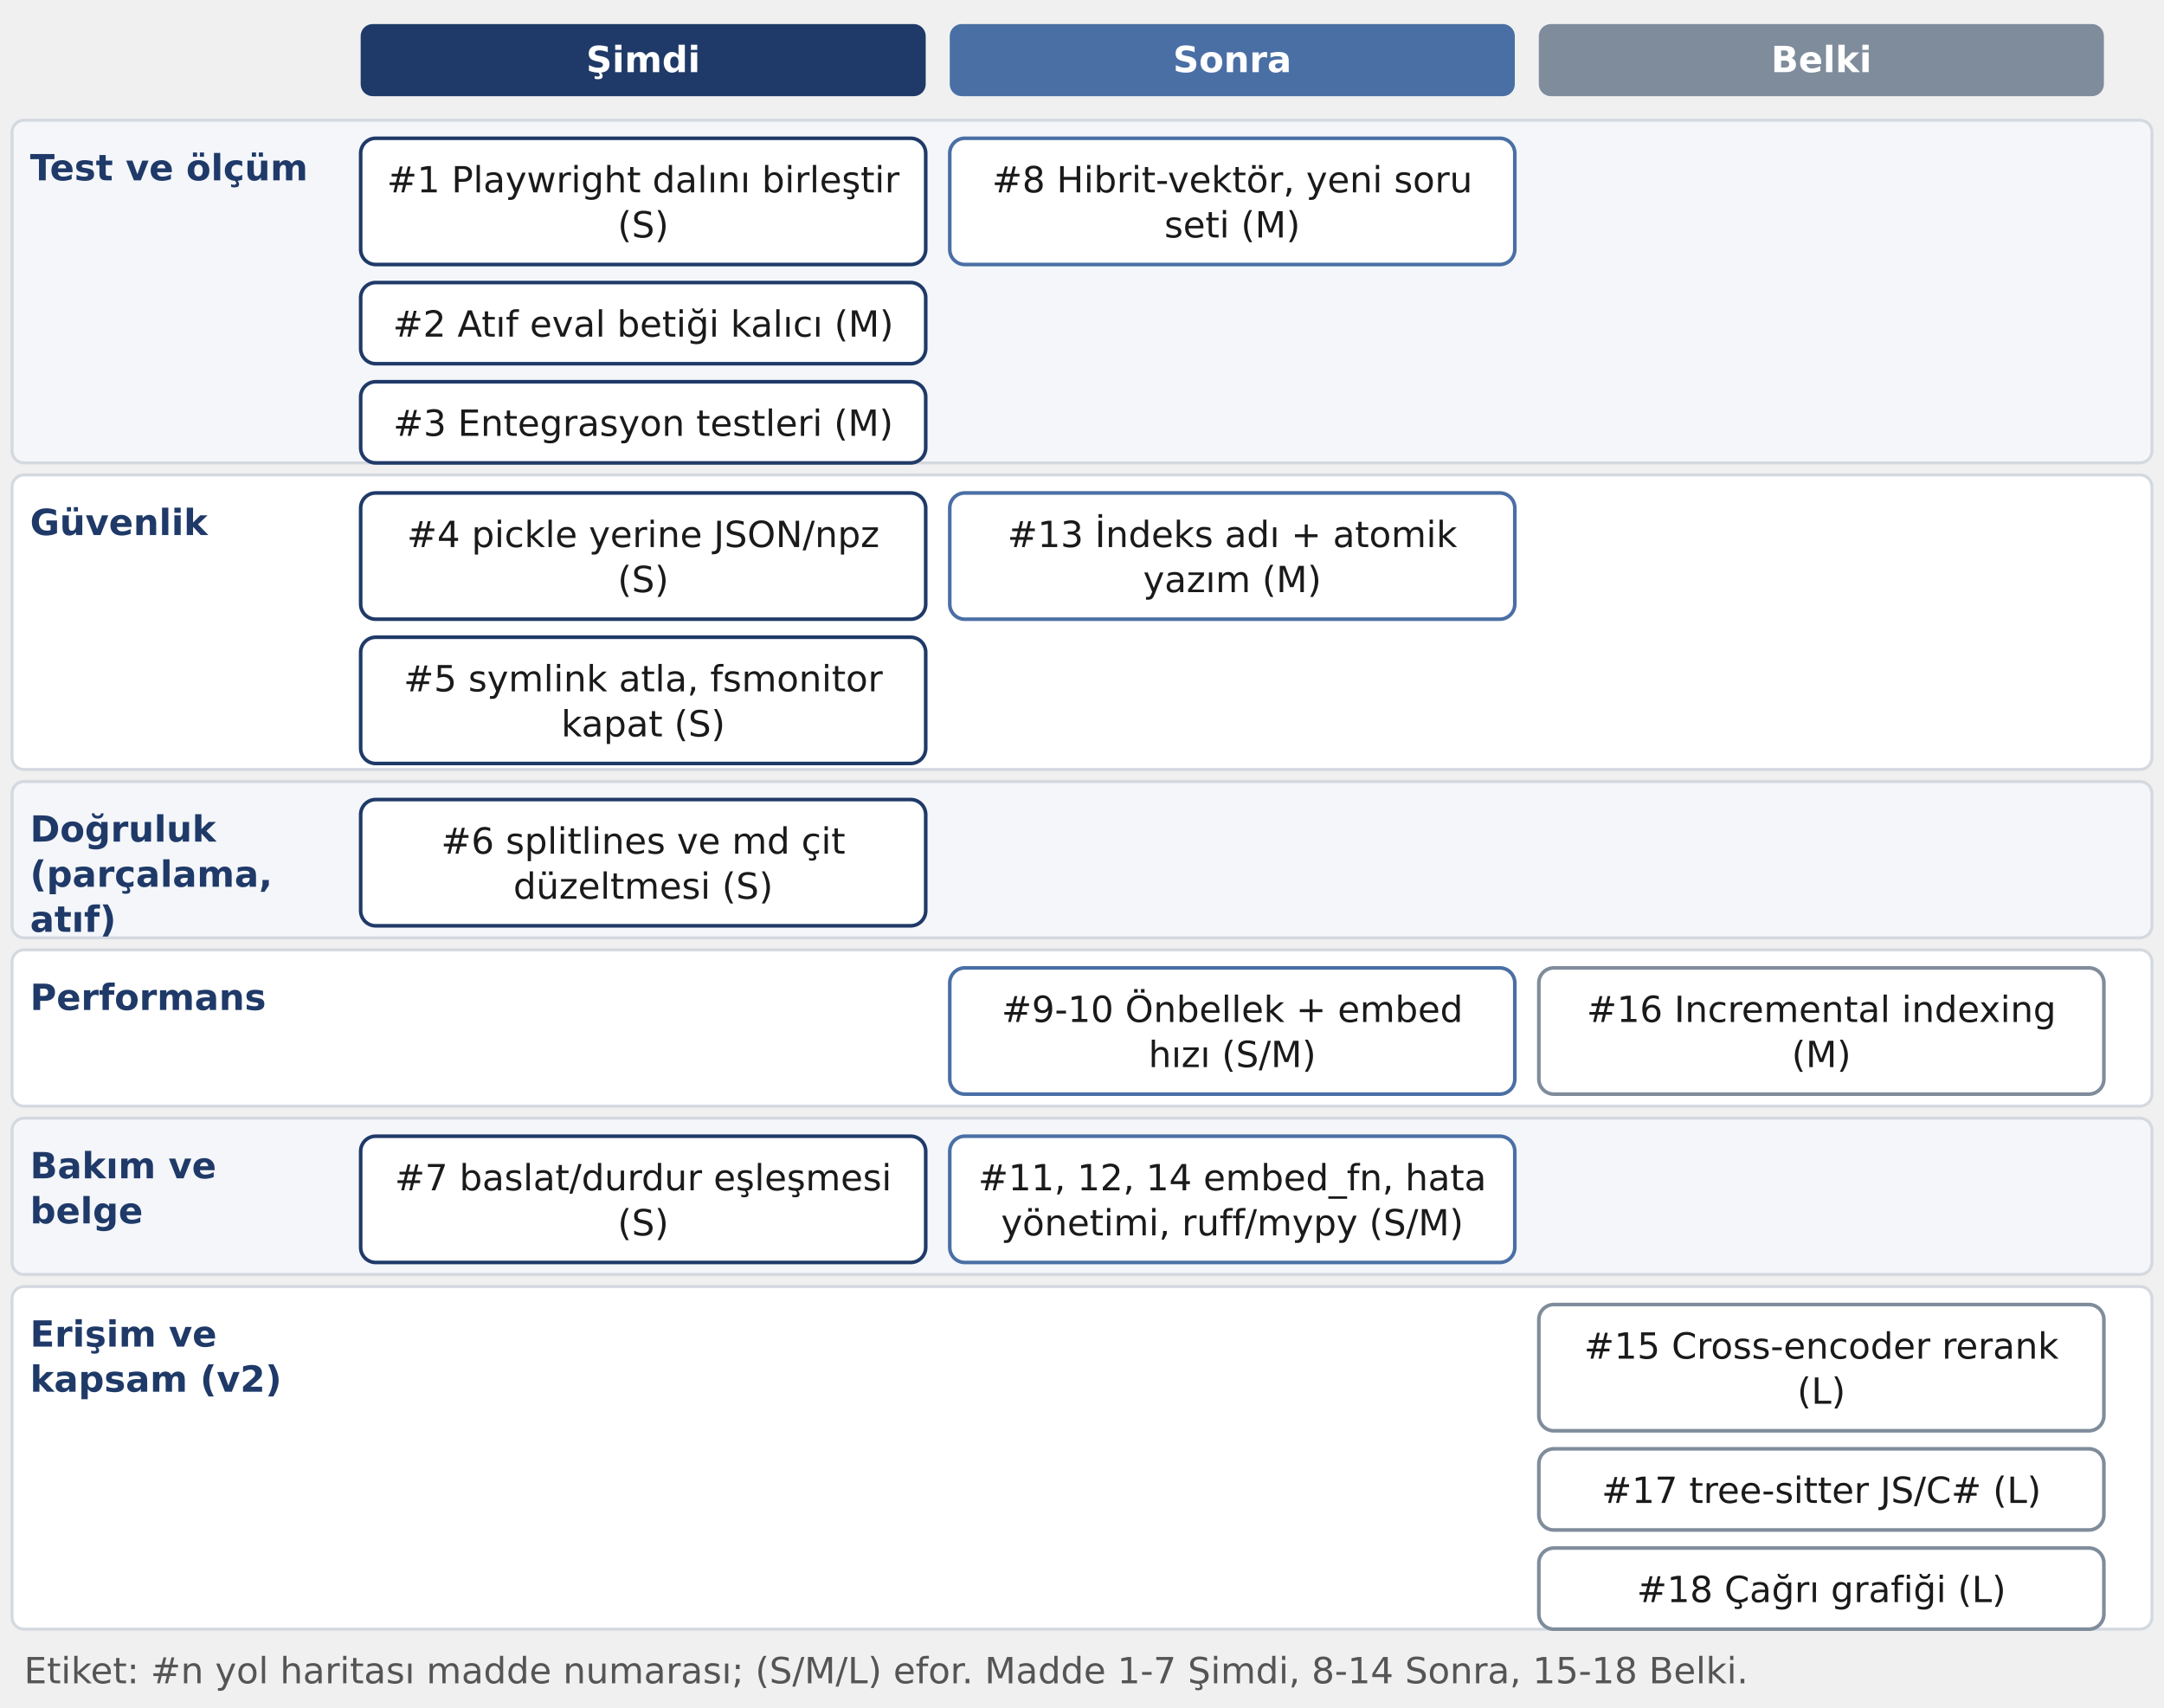
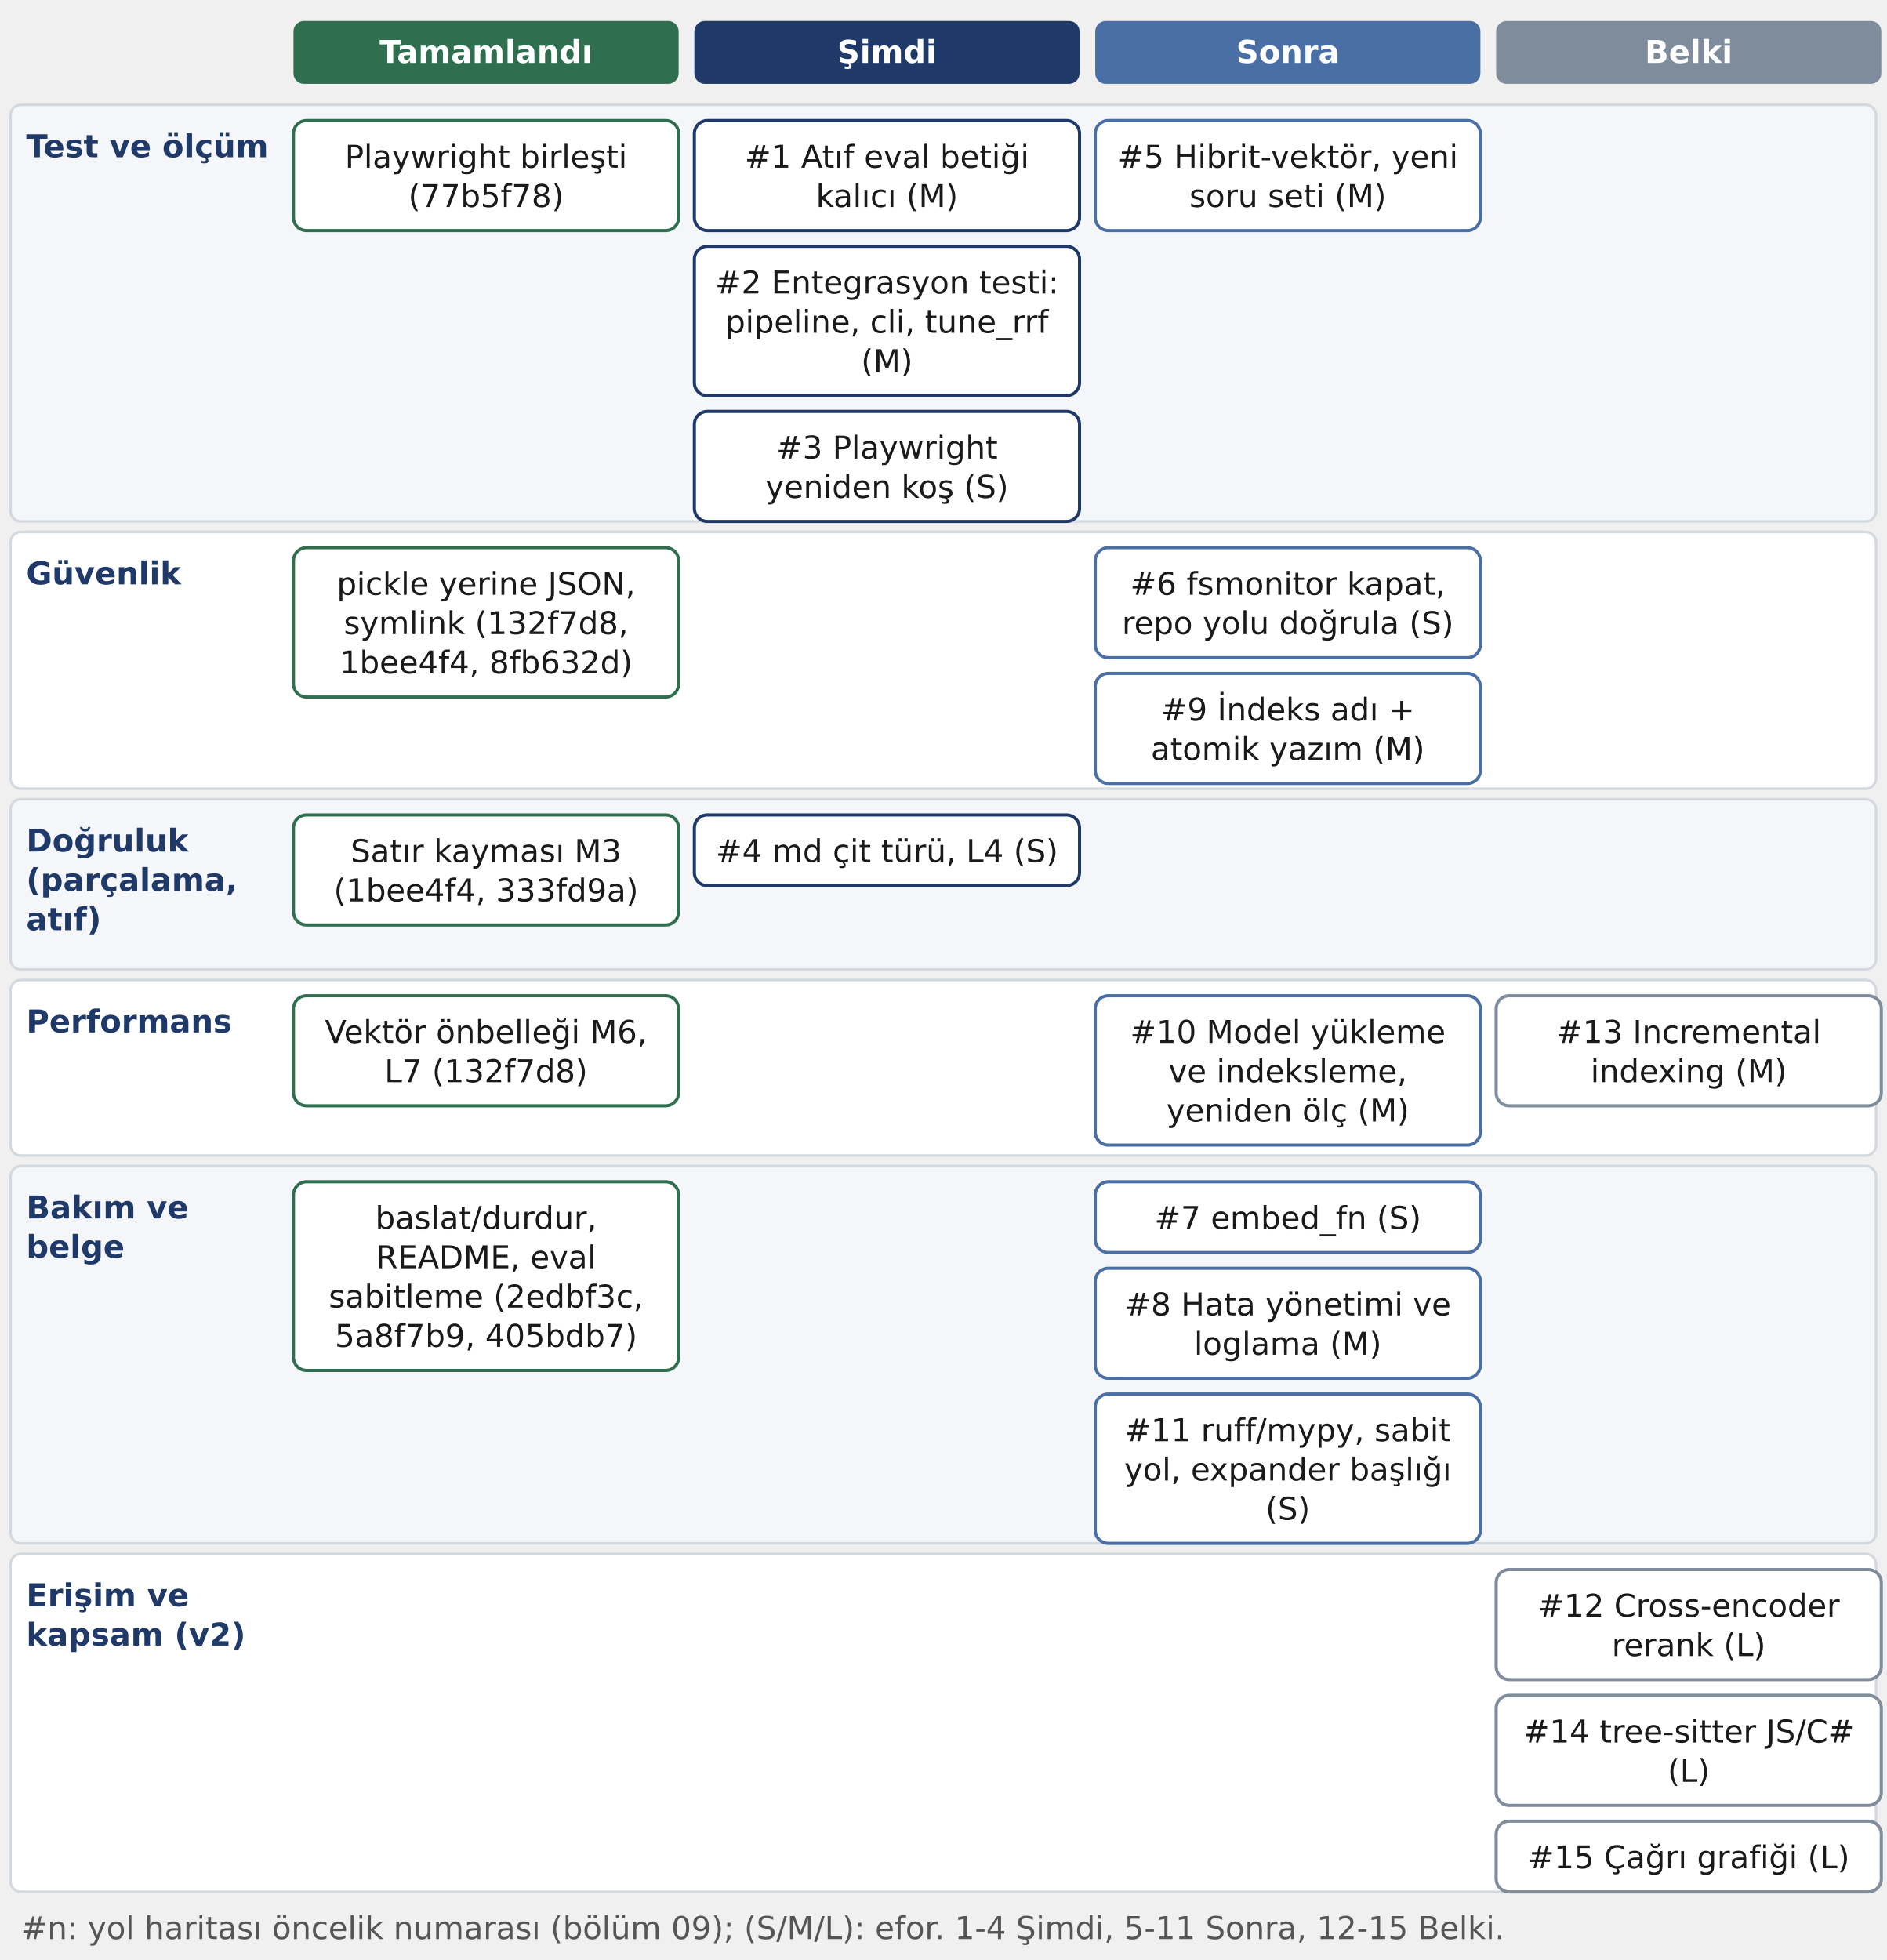
- <svg xmlns="http://www.w3.org/2000/svg" viewBox="0 0 720 568" width="100%" role="img" aria-label="Yol haritası" font-family="DejaVu Sans, sans-serif" style="max-width:100%;height:auto">
+ <svg xmlns="http://www.w3.org/2000/svg" viewBox="0 0 720 748" width="100%" role="img" aria-label="Yol haritası" font-family="DejaVu Sans, sans-serif" style="max-width:100%;height:auto">
  <defs>
    <marker id="ah" viewBox="0 0 10 10" refX="8" refY="5" markerWidth="7" markerHeight="7" orient="auto-start-reverse">
      <path d="M0,0 L10,5 L0,10 z" fill="#555" />
    </marker>
  </defs>
-   <rect x="120" y="8" width="188" height="24" rx="4" fill="#1f3a68" />
-   <text x="214.0" y="24" font-size="12" text-anchor="middle" fill="#fff" font-weight="bold">Şimdi</text>
-   <rect x="316" y="8" width="188" height="24" rx="4" fill="#4a6fa5" />
-   <text x="410.0" y="24" font-size="12" text-anchor="middle" fill="#fff" font-weight="bold">Sonra</text>
-   <rect x="512" y="8" width="188" height="24" rx="4" fill="#7f8c9b" />
-   <text x="606.0" y="24" font-size="12" text-anchor="middle" fill="#fff" font-weight="bold">Belki</text>
-   <rect x="4" y="40" width="712" height="114" rx="4" fill="#f4f6fa" stroke="#d4d9e0" />
+   <rect x="112" y="8" width="147" height="24" rx="4" fill="#2f6f4f" />
+   <text x="185.5" y="24" font-size="12" text-anchor="middle" fill="#fff" font-weight="bold">Tamamlandı</text>
+   <rect x="265" y="8" width="147" height="24" rx="4" fill="#1f3a68" />
+   <text x="338.5" y="24" font-size="12" text-anchor="middle" fill="#fff" font-weight="bold">Şimdi</text>
+   <rect x="418" y="8" width="147" height="24" rx="4" fill="#4a6fa5" />
+   <text x="491.5" y="24" font-size="12" text-anchor="middle" fill="#fff" font-weight="bold">Sonra</text>
+   <rect x="571" y="8" width="147" height="24" rx="4" fill="#7f8c9b" />
+   <text x="644.5" y="24" font-size="12" text-anchor="middle" fill="#fff" font-weight="bold">Belki</text>
+   <rect x="4" y="40" width="712" height="159" rx="4" fill="#f4f6fa" stroke="#d4d9e0" />
  <text x="10" y="60" font-size="12" text-anchor="start" fill="#1f3a68" font-weight="bold">Test ve ölçüm</text>
-   <rect x="120" y="46" width="188" height="42" rx="5" fill="#fff" stroke="#1f3a68" stroke-width="1.2" />
-   <text x="214.0" y="64" font-size="12" text-anchor="middle" fill="#1a1a1a">#1 Playwright dalını birleştir</text>
-   <text x="214.0" y="79" font-size="12" text-anchor="middle" fill="#1a1a1a">(S)</text>
-   <rect x="120" y="94" width="188" height="27" rx="5" fill="#fff" stroke="#1f3a68" stroke-width="1.2" />
-   <text x="214.0" y="112" font-size="12" text-anchor="middle" fill="#1a1a1a">#2 Atıf eval betiği kalıcı (M)</text>
-   <rect x="120" y="127" width="188" height="27" rx="5" fill="#fff" stroke="#1f3a68" stroke-width="1.2" />
-   <text x="214.0" y="145" font-size="12" text-anchor="middle" fill="#1a1a1a">#3 Entegrasyon testleri (M)</text>
-   <rect x="316" y="46" width="188" height="42" rx="5" fill="#fff" stroke="#4a6fa5" stroke-width="1.2" />
-   <text x="410.0" y="64" font-size="12" text-anchor="middle" fill="#1a1a1a">#8 Hibrit-vektör, yeni soru</text>
-   <text x="410.0" y="79" font-size="12" text-anchor="middle" fill="#1a1a1a">seti (M)</text>
-   <rect x="4" y="158" width="712" height="98" rx="4" fill="#fff" stroke="#d4d9e0" />
-   <text x="10" y="178" font-size="12" text-anchor="start" fill="#1f3a68" font-weight="bold">Güvenlik</text>
-   <rect x="120" y="164" width="188" height="42" rx="5" fill="#fff" stroke="#1f3a68" stroke-width="1.2" />
-   <text x="214.0" y="182" font-size="12" text-anchor="middle" fill="#1a1a1a">#4 pickle yerine JSON/npz</text>
-   <text x="214.0" y="197" font-size="12" text-anchor="middle" fill="#1a1a1a">(S)</text>
-   <rect x="120" y="212" width="188" height="42" rx="5" fill="#fff" stroke="#1f3a68" stroke-width="1.2" />
-   <text x="214.0" y="230" font-size="12" text-anchor="middle" fill="#1a1a1a">#5 symlink atla, fsmonitor</text>
-   <text x="214.0" y="245" font-size="12" text-anchor="middle" fill="#1a1a1a">kapat (S)</text>
-   <rect x="316" y="164" width="188" height="42" rx="5" fill="#fff" stroke="#4a6fa5" stroke-width="1.2" />
-   <text x="410.0" y="182" font-size="12" text-anchor="middle" fill="#1a1a1a">#13 İndeks adı + atomik</text>
-   <text x="410.0" y="197" font-size="12" text-anchor="middle" fill="#1a1a1a">yazım (M)</text>
-   <rect x="4" y="260" width="712" height="52" rx="4" fill="#f4f6fa" stroke="#d4d9e0" />
-   <text x="10" y="280" font-size="12" text-anchor="start" fill="#1f3a68" font-weight="bold">Doğruluk</text>
-   <text x="10" y="295" font-size="12" text-anchor="start" fill="#1f3a68" font-weight="bold">(parçalama,</text>
-   <text x="10" y="310" font-size="12" text-anchor="start" fill="#1f3a68" font-weight="bold">atıf)</text>
-   <rect x="120" y="266" width="188" height="42" rx="5" fill="#fff" stroke="#1f3a68" stroke-width="1.2" />
-   <text x="214.0" y="284" font-size="12" text-anchor="middle" fill="#1a1a1a">#6 splitlines ve md çit</text>
-   <text x="214.0" y="299" font-size="12" text-anchor="middle" fill="#1a1a1a">düzeltmesi (S)</text>
-   <rect x="4" y="316" width="712" height="52" rx="4" fill="#fff" stroke="#d4d9e0" />
-   <text x="10" y="336" font-size="12" text-anchor="start" fill="#1f3a68" font-weight="bold">Performans</text>
-   <rect x="316" y="322" width="188" height="42" rx="5" fill="#fff" stroke="#4a6fa5" stroke-width="1.2" />
-   <text x="410.0" y="340" font-size="12" text-anchor="middle" fill="#1a1a1a">#9-10 Önbellek + embed</text>
-   <text x="410.0" y="355" font-size="12" text-anchor="middle" fill="#1a1a1a">hızı (S/M)</text>
-   <rect x="512" y="322" width="188" height="42" rx="5" fill="#fff" stroke="#7f8c9b" stroke-width="1.2" />
-   <text x="606.0" y="340" font-size="12" text-anchor="middle" fill="#1a1a1a">#16 Incremental indexing</text>
-   <text x="606.0" y="355" font-size="12" text-anchor="middle" fill="#1a1a1a">(M)</text>
-   <rect x="4" y="372" width="712" height="52" rx="4" fill="#f4f6fa" stroke="#d4d9e0" />
-   <text x="10" y="392" font-size="12" text-anchor="start" fill="#1f3a68" font-weight="bold">Bakım ve</text>
-   <text x="10" y="407" font-size="12" text-anchor="start" fill="#1f3a68" font-weight="bold">belge</text>
-   <rect x="120" y="378" width="188" height="42" rx="5" fill="#fff" stroke="#1f3a68" stroke-width="1.2" />
-   <text x="214.0" y="396" font-size="12" text-anchor="middle" fill="#1a1a1a">#7 baslat/durdur eşleşmesi</text>
-   <text x="214.0" y="411" font-size="12" text-anchor="middle" fill="#1a1a1a">(S)</text>
-   <rect x="316" y="378" width="188" height="42" rx="5" fill="#fff" stroke="#4a6fa5" stroke-width="1.2" />
-   <text x="410.0" y="396" font-size="12" text-anchor="middle" fill="#1a1a1a">#11, 12, 14 embed_fn, hata</text>
-   <text x="410.0" y="411" font-size="12" text-anchor="middle" fill="#1a1a1a">yönetimi, ruff/mypy (S/M)</text>
-   <rect x="4" y="428" width="712" height="114" rx="4" fill="#fff" stroke="#d4d9e0" />
-   <text x="10" y="448" font-size="12" text-anchor="start" fill="#1f3a68" font-weight="bold">Erişim ve</text>
-   <text x="10" y="463" font-size="12" text-anchor="start" fill="#1f3a68" font-weight="bold">kapsam (v2)</text>
-   <rect x="512" y="434" width="188" height="42" rx="5" fill="#fff" stroke="#7f8c9b" stroke-width="1.2" />
-   <text x="606.0" y="452" font-size="12" text-anchor="middle" fill="#1a1a1a">#15 Cross-encoder rerank</text>
-   <text x="606.0" y="467" font-size="12" text-anchor="middle" fill="#1a1a1a">(L)</text>
-   <rect x="512" y="482" width="188" height="27" rx="5" fill="#fff" stroke="#7f8c9b" stroke-width="1.2" />
-   <text x="606.0" y="500" font-size="12" text-anchor="middle" fill="#1a1a1a">#17 tree-sitter JS/C# (L)</text>
-   <rect x="512" y="515" width="188" height="27" rx="5" fill="#fff" stroke="#7f8c9b" stroke-width="1.2" />
-   <text x="606.0" y="533" font-size="12" text-anchor="middle" fill="#1a1a1a">#18 Çağrı grafiği (L)</text>
-   <text x="8" y="560" font-size="12" text-anchor="start" fill="#555">Etiket: #n yol haritası madde numarası; (S/M/L) efor. Madde 1-7 Şimdi, 8-14 Sonra, 15-18 Belki.</text>
+   <rect x="112" y="46" width="147" height="42" rx="5" fill="#fff" stroke="#2f6f4f" stroke-width="1.2" />
+   <text x="185.5" y="64" font-size="12" text-anchor="middle" fill="#1a1a1a">Playwright birleşti</text>
+   <text x="185.5" y="79" font-size="12" text-anchor="middle" fill="#1a1a1a">(77b5f78)</text>
+   <rect x="265" y="46" width="147" height="42" rx="5" fill="#fff" stroke="#1f3a68" stroke-width="1.2" />
+   <text x="338.5" y="64" font-size="12" text-anchor="middle" fill="#1a1a1a">#1 Atıf eval betiği</text>
+   <text x="338.5" y="79" font-size="12" text-anchor="middle" fill="#1a1a1a">kalıcı (M)</text>
+   <rect x="265" y="94" width="147" height="57" rx="5" fill="#fff" stroke="#1f3a68" stroke-width="1.2" />
+   <text x="338.5" y="112" font-size="12" text-anchor="middle" fill="#1a1a1a">#2 Entegrasyon testi:</text>
+   <text x="338.5" y="127" font-size="12" text-anchor="middle" fill="#1a1a1a">pipeline, cli, tune_rrf</text>
+   <text x="338.5" y="142" font-size="12" text-anchor="middle" fill="#1a1a1a">(M)</text>
+   <rect x="265" y="157" width="147" height="42" rx="5" fill="#fff" stroke="#1f3a68" stroke-width="1.2" />
+   <text x="338.5" y="175" font-size="12" text-anchor="middle" fill="#1a1a1a">#3 Playwright</text>
+   <text x="338.5" y="190" font-size="12" text-anchor="middle" fill="#1a1a1a">yeniden koş (S)</text>
+   <rect x="418" y="46" width="147" height="42" rx="5" fill="#fff" stroke="#4a6fa5" stroke-width="1.2" />
+   <text x="491.5" y="64" font-size="12" text-anchor="middle" fill="#1a1a1a">#5 Hibrit-vektör, yeni</text>
+   <text x="491.5" y="79" font-size="12" text-anchor="middle" fill="#1a1a1a">soru seti (M)</text>
+   <rect x="4" y="203" width="712" height="98" rx="4" fill="#fff" stroke="#d4d9e0" />
+   <text x="10" y="223" font-size="12" text-anchor="start" fill="#1f3a68" font-weight="bold">Güvenlik</text>
+   <rect x="112" y="209" width="147" height="57" rx="5" fill="#fff" stroke="#2f6f4f" stroke-width="1.2" />
+   <text x="185.5" y="227" font-size="12" text-anchor="middle" fill="#1a1a1a">pickle yerine JSON,</text>
+   <text x="185.5" y="242" font-size="12" text-anchor="middle" fill="#1a1a1a">symlink (132f7d8,</text>
+   <text x="185.5" y="257" font-size="12" text-anchor="middle" fill="#1a1a1a">1bee4f4, 8fb632d)</text>
+   <rect x="418" y="209" width="147" height="42" rx="5" fill="#fff" stroke="#4a6fa5" stroke-width="1.2" />
+   <text x="491.5" y="227" font-size="12" text-anchor="middle" fill="#1a1a1a">#6 fsmonitor kapat,</text>
+   <text x="491.5" y="242" font-size="12" text-anchor="middle" fill="#1a1a1a">repo yolu doğrula (S)</text>
+   <rect x="418" y="257" width="147" height="42" rx="5" fill="#fff" stroke="#4a6fa5" stroke-width="1.2" />
+   <text x="491.5" y="275" font-size="12" text-anchor="middle" fill="#1a1a1a">#9 İndeks adı +</text>
+   <text x="491.5" y="290" font-size="12" text-anchor="middle" fill="#1a1a1a">atomik yazım (M)</text>
+   <rect x="4" y="305" width="712" height="65" rx="4" fill="#f4f6fa" stroke="#d4d9e0" />
+   <text x="10" y="325" font-size="12" text-anchor="start" fill="#1f3a68" font-weight="bold">Doğruluk</text>
+   <text x="10" y="340" font-size="12" text-anchor="start" fill="#1f3a68" font-weight="bold">(parçalama,</text>
+   <text x="10" y="355" font-size="12" text-anchor="start" fill="#1f3a68" font-weight="bold">atıf)</text>
+   <rect x="112" y="311" width="147" height="42" rx="5" fill="#fff" stroke="#2f6f4f" stroke-width="1.2" />
+   <text x="185.5" y="329" font-size="12" text-anchor="middle" fill="#1a1a1a">Satır kayması M3</text>
+   <text x="185.5" y="344" font-size="12" text-anchor="middle" fill="#1a1a1a">(1bee4f4, 333fd9a)</text>
+   <rect x="265" y="311" width="147" height="27" rx="5" fill="#fff" stroke="#1f3a68" stroke-width="1.2" />
+   <text x="338.5" y="329" font-size="12" text-anchor="middle" fill="#1a1a1a">#4 md çit türü, L4 (S)</text>
+   <rect x="4" y="374" width="712" height="67" rx="4" fill="#fff" stroke="#d4d9e0" />
+   <text x="10" y="394" font-size="12" text-anchor="start" fill="#1f3a68" font-weight="bold">Performans</text>
+   <rect x="112" y="380" width="147" height="42" rx="5" fill="#fff" stroke="#2f6f4f" stroke-width="1.2" />
+   <text x="185.5" y="398" font-size="12" text-anchor="middle" fill="#1a1a1a">Vektör önbelleği M6,</text>
+   <text x="185.5" y="413" font-size="12" text-anchor="middle" fill="#1a1a1a">L7 (132f7d8)</text>
+   <rect x="418" y="380" width="147" height="57" rx="5" fill="#fff" stroke="#4a6fa5" stroke-width="1.2" />
+   <text x="491.5" y="398" font-size="12" text-anchor="middle" fill="#1a1a1a">#10 Model yükleme</text>
+   <text x="491.5" y="413" font-size="12" text-anchor="middle" fill="#1a1a1a">ve indeksleme,</text>
+   <text x="491.5" y="428" font-size="12" text-anchor="middle" fill="#1a1a1a">yeniden ölç (M)</text>
+   <rect x="571" y="380" width="147" height="42" rx="5" fill="#fff" stroke="#7f8c9b" stroke-width="1.2" />
+   <text x="644.5" y="398" font-size="12" text-anchor="middle" fill="#1a1a1a">#13 Incremental</text>
+   <text x="644.5" y="413" font-size="12" text-anchor="middle" fill="#1a1a1a">indexing (M)</text>
+   <rect x="4" y="445" width="712" height="144" rx="4" fill="#f4f6fa" stroke="#d4d9e0" />
+   <text x="10" y="465" font-size="12" text-anchor="start" fill="#1f3a68" font-weight="bold">Bakım ve</text>
+   <text x="10" y="480" font-size="12" text-anchor="start" fill="#1f3a68" font-weight="bold">belge</text>
+   <rect x="112" y="451" width="147" height="72" rx="5" fill="#fff" stroke="#2f6f4f" stroke-width="1.2" />
+   <text x="185.5" y="469" font-size="12" text-anchor="middle" fill="#1a1a1a">baslat/durdur,</text>
+   <text x="185.5" y="484" font-size="12" text-anchor="middle" fill="#1a1a1a">README, eval</text>
+   <text x="185.5" y="499" font-size="12" text-anchor="middle" fill="#1a1a1a">sabitleme (2edbf3c,</text>
+   <text x="185.5" y="514" font-size="12" text-anchor="middle" fill="#1a1a1a">5a8f7b9, 405bdb7)</text>
+   <rect x="418" y="451" width="147" height="27" rx="5" fill="#fff" stroke="#4a6fa5" stroke-width="1.2" />
+   <text x="491.5" y="469" font-size="12" text-anchor="middle" fill="#1a1a1a">#7 embed_fn (S)</text>
+   <rect x="418" y="484" width="147" height="42" rx="5" fill="#fff" stroke="#4a6fa5" stroke-width="1.2" />
+   <text x="491.5" y="502" font-size="12" text-anchor="middle" fill="#1a1a1a">#8 Hata yönetimi ve</text>
+   <text x="491.5" y="517" font-size="12" text-anchor="middle" fill="#1a1a1a">loglama (M)</text>
+   <rect x="418" y="532" width="147" height="57" rx="5" fill="#fff" stroke="#4a6fa5" stroke-width="1.2" />
+   <text x="491.5" y="550" font-size="12" text-anchor="middle" fill="#1a1a1a">#11 ruff/mypy, sabit</text>
+   <text x="491.5" y="565" font-size="12" text-anchor="middle" fill="#1a1a1a">yol, expander başlığı</text>
+   <text x="491.5" y="580" font-size="12" text-anchor="middle" fill="#1a1a1a">(S)</text>
+   <rect x="4" y="593" width="712" height="129" rx="4" fill="#fff" stroke="#d4d9e0" />
+   <text x="10" y="613" font-size="12" text-anchor="start" fill="#1f3a68" font-weight="bold">Erişim ve</text>
+   <text x="10" y="628" font-size="12" text-anchor="start" fill="#1f3a68" font-weight="bold">kapsam (v2)</text>
+   <rect x="571" y="599" width="147" height="42" rx="5" fill="#fff" stroke="#7f8c9b" stroke-width="1.2" />
+   <text x="644.5" y="617" font-size="12" text-anchor="middle" fill="#1a1a1a">#12 Cross-encoder</text>
+   <text x="644.5" y="632" font-size="12" text-anchor="middle" fill="#1a1a1a">rerank (L)</text>
+   <rect x="571" y="647" width="147" height="42" rx="5" fill="#fff" stroke="#7f8c9b" stroke-width="1.2" />
+   <text x="644.5" y="665" font-size="12" text-anchor="middle" fill="#1a1a1a">#14 tree-sitter JS/C#</text>
+   <text x="644.5" y="680" font-size="12" text-anchor="middle" fill="#1a1a1a">(L)</text>
+   <rect x="571" y="695" width="147" height="27" rx="5" fill="#fff" stroke="#7f8c9b" stroke-width="1.2" />
+   <text x="644.5" y="713" font-size="12" text-anchor="middle" fill="#1a1a1a">#15 Çağrı grafiği (L)</text>
+   <text x="8" y="740" font-size="12" text-anchor="start" fill="#555">#n: yol haritası öncelik numarası (bölüm 09); (S/M/L): efor. 1-4 Şimdi, 5-11 Sonra, 12-15 Belki.</text>
</svg>
